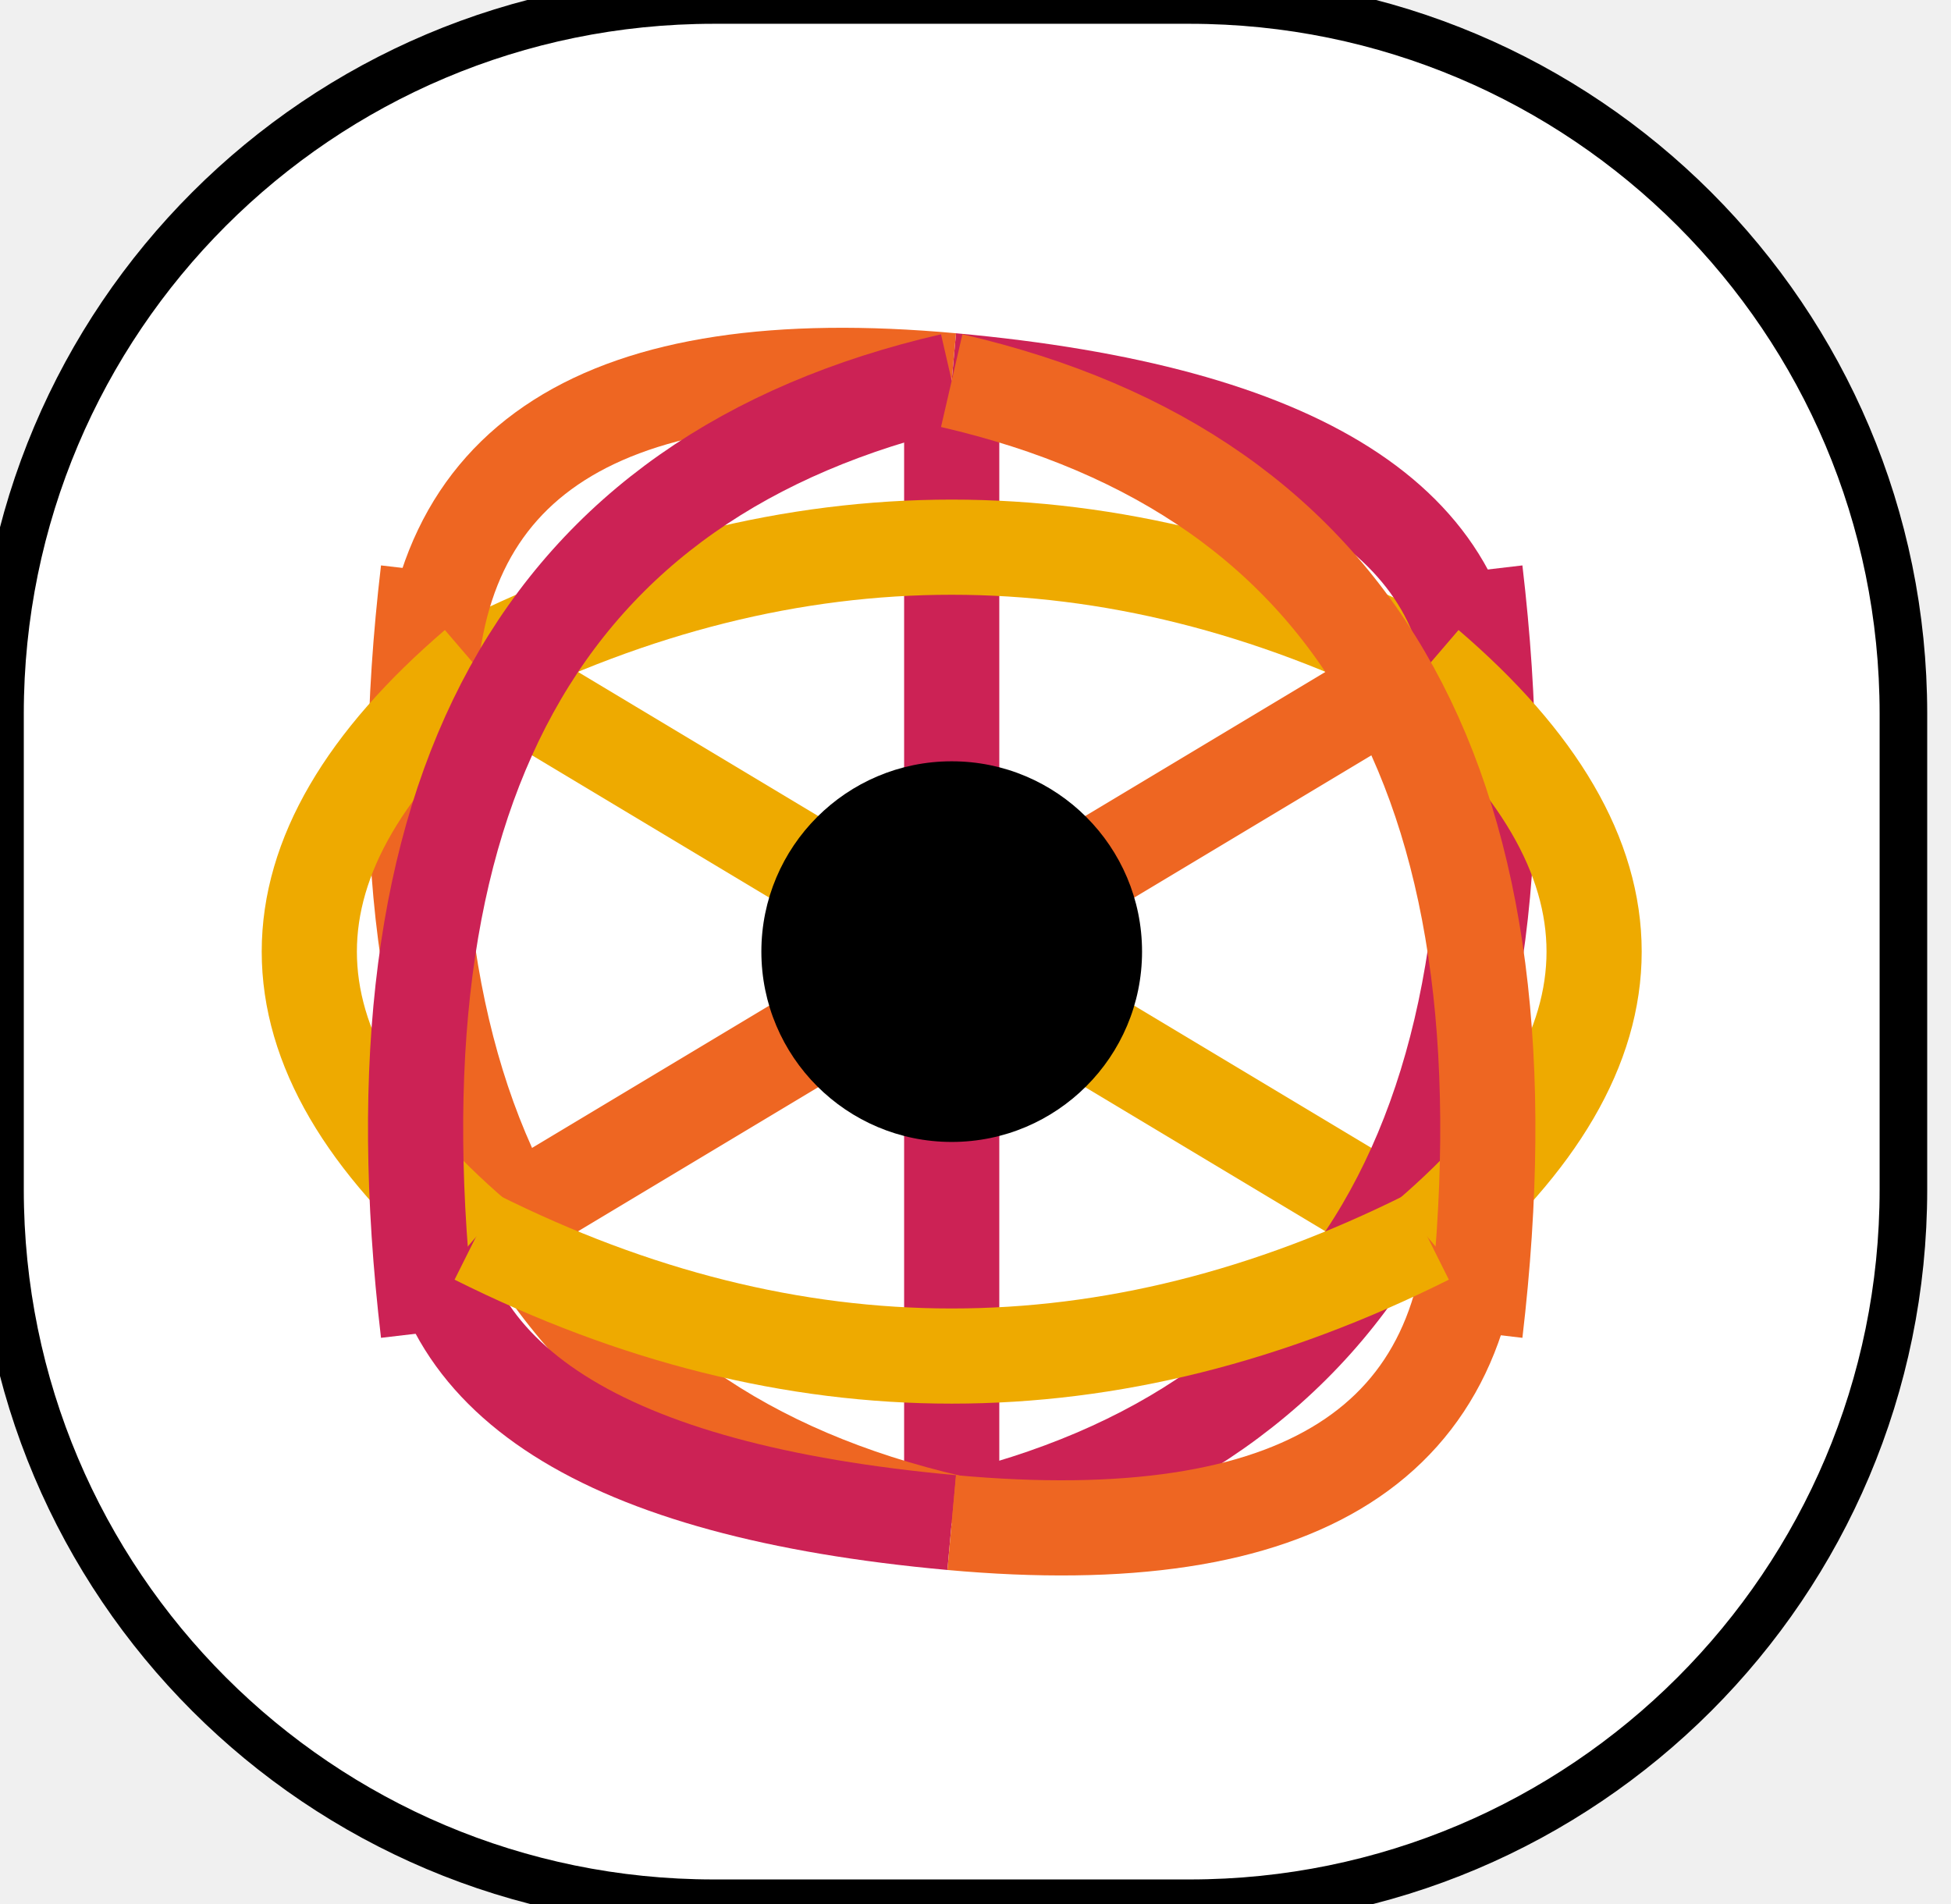
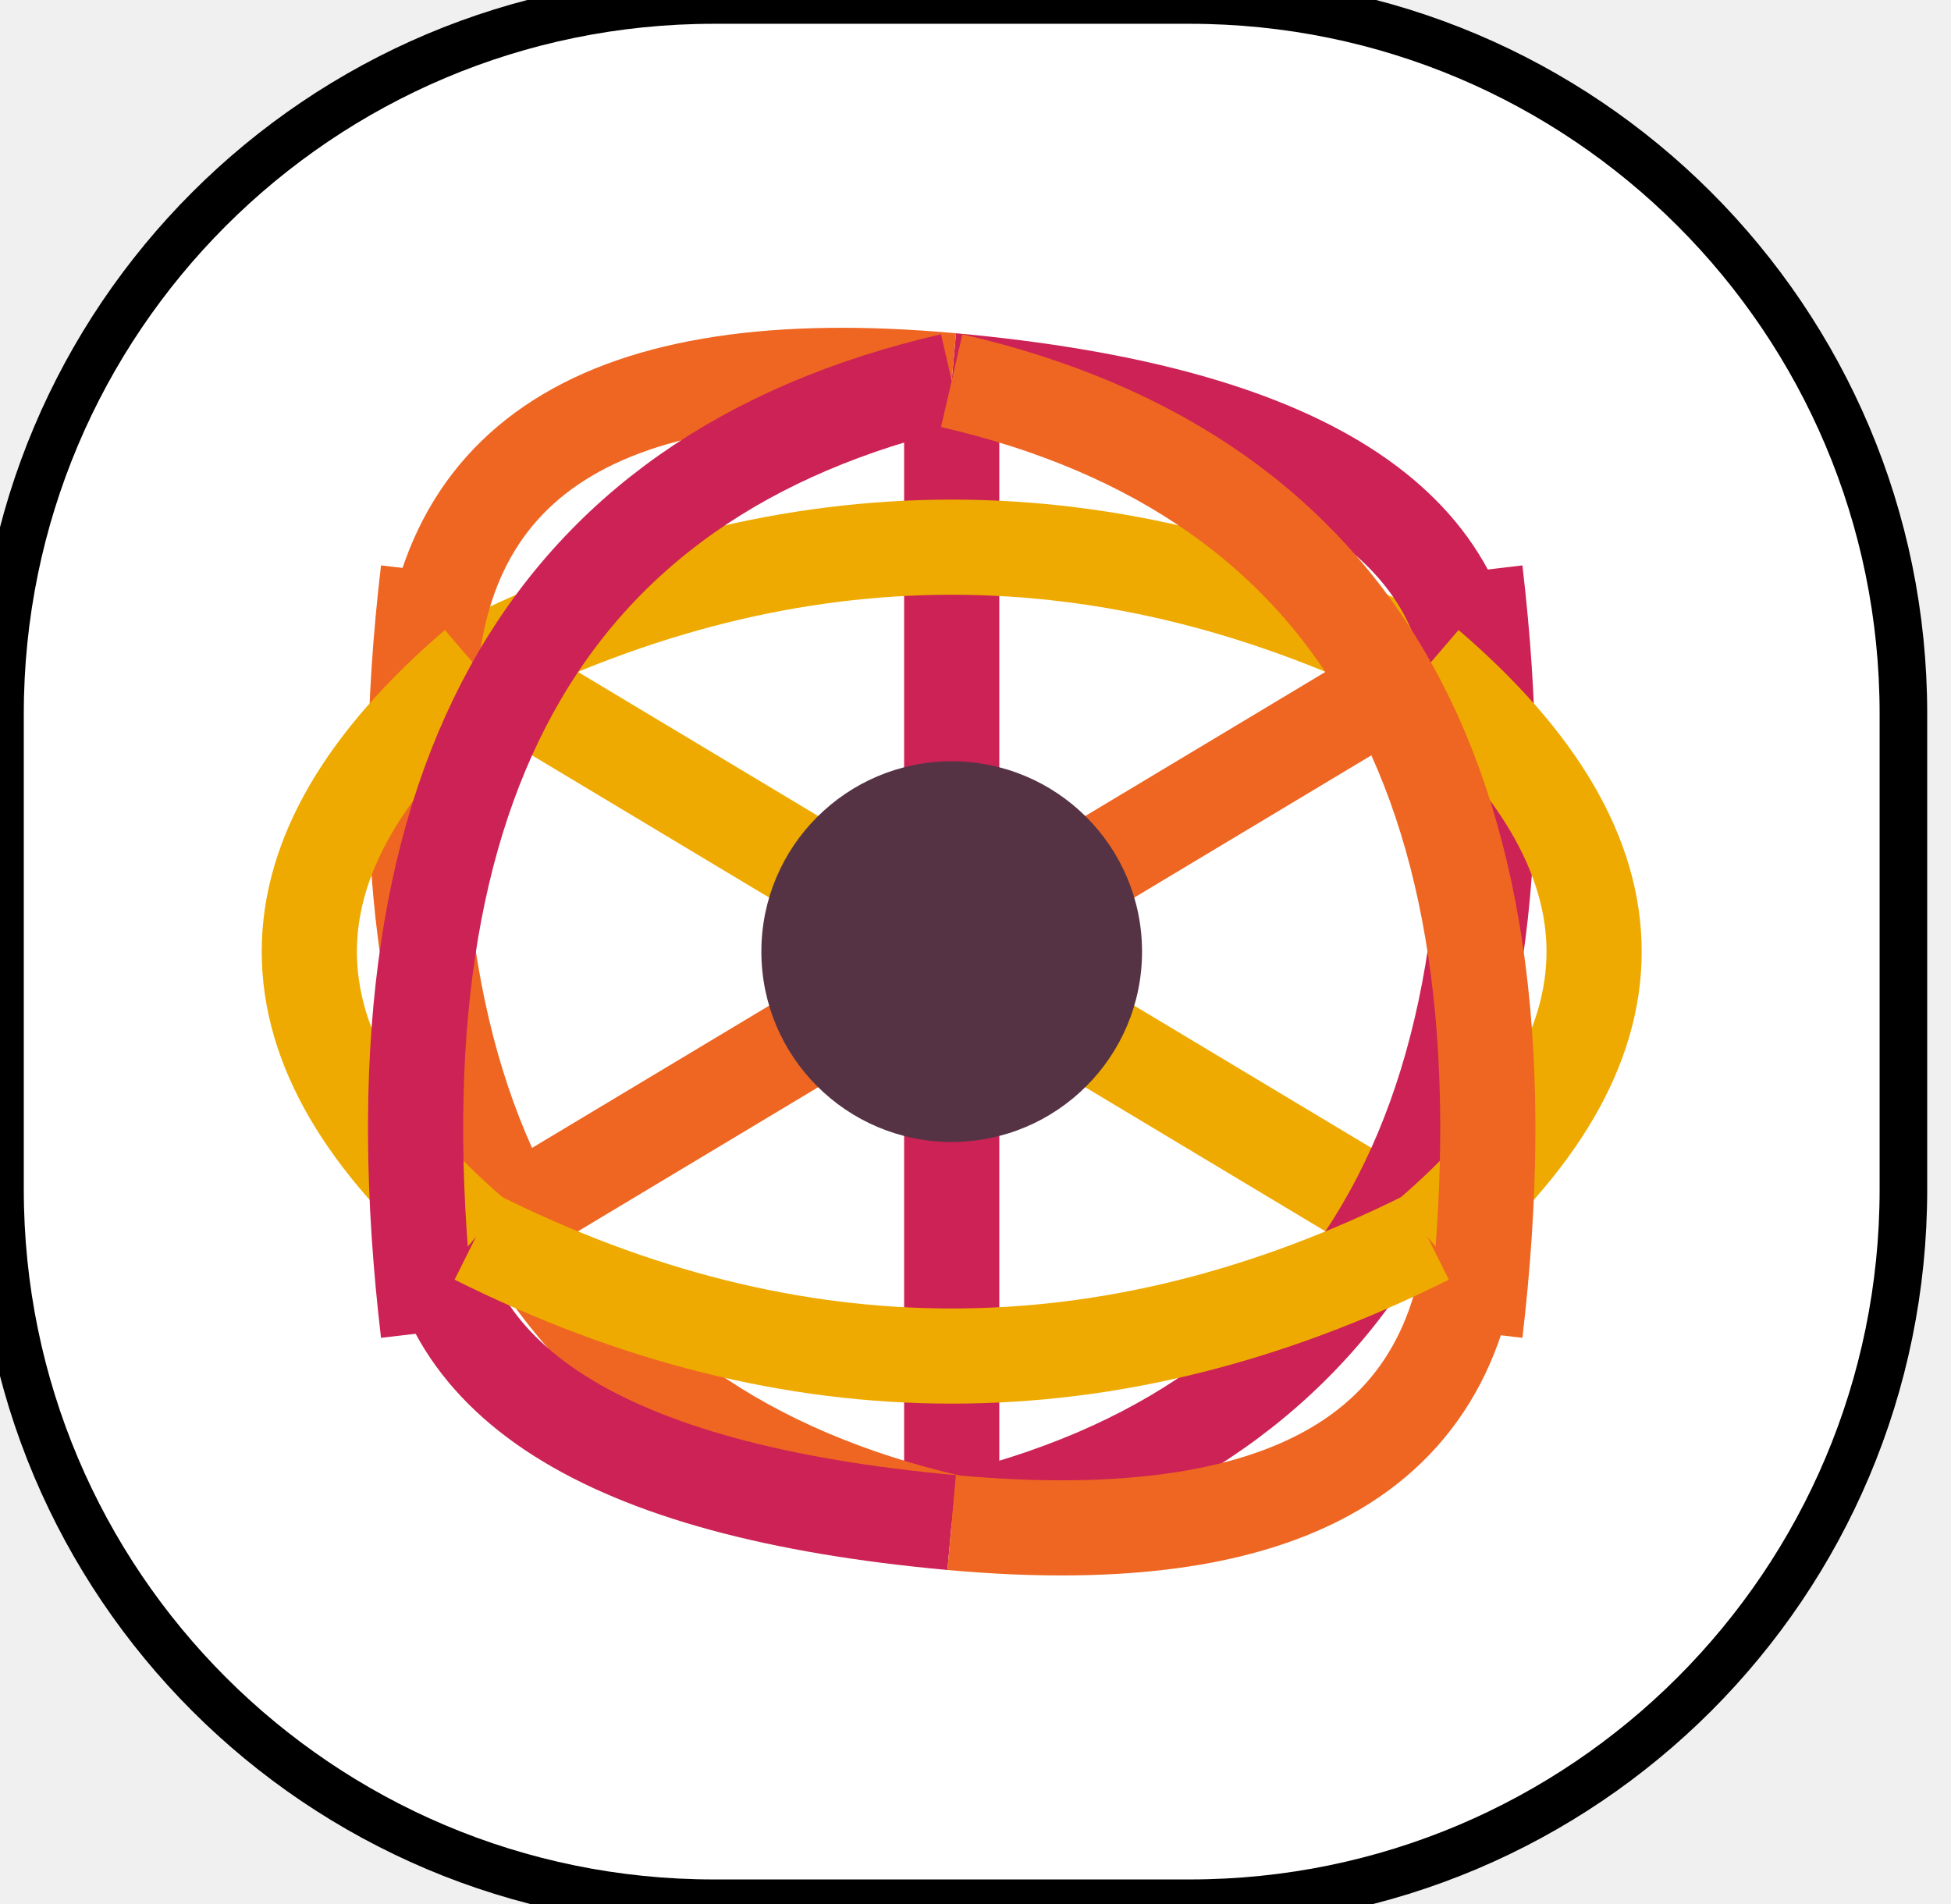
<svg xmlns="http://www.w3.org/2000/svg" width="41" height="40">
  <rect x="0" y="0" rx="15" width="40" height="40" style="fill:white;stroke:black;" />
  <rect id="rotateIconH" x="1.5" y="1.5" rx="15" width="37" height="37" style="fill:white;stroke:white;stroke-width:1;" />
  <line x1="20" y1="32" x2="20" y2="8" style="stroke:#C25;stroke-width:2" />
  <line x1="30" y1="14" x2="10" y2="26" style="stroke:#E62;stroke-width:2" />
  <line x1="10" y1="14" x2="30" y2="26" style="stroke:#EA0;stroke-width:2" />
  <path d="M 20 32 q 13 -3 11 -20" stroke="#C25" stroke-width="2" fill="none" />
  <path d="M 20 32 q -13 -3 -11 -20" stroke="#E62" stroke-width="2" fill="none" />
  <path d="M 10 14 q 10 -5 20 0" stroke="#EA0" stroke-width="2" fill="none" />
  <path d="M 20 8 q 11 1 11 7" stroke="#C25" stroke-width="2" fill="none" />
  <path d="M 20 32 q -11 -1 -11 -7" stroke="#C25" stroke-width="2" fill="none" />
  <path d="M 20 8 q -11 -1 -11 7" stroke="#E62" stroke-width="2" fill="none" />
  <path d="M 20 32 q 11 1 11 -7" stroke="#E62" stroke-width="2" fill="none" />
  <path d="M 10 26 q -7 -6 0 -12" stroke="#EA0" stroke-width="2" fill="none" />
  <path d="M 30 26 q 7 -6 0 -12" stroke="#EA0" stroke-width="2" fill="none" />
  <path d="M 20 8 q -13 3 -11 20" stroke="#C25" stroke-width="2" fill="none" />
  <path d="M 20 8 q 13 3 11 20" stroke="#E62" stroke-width="2" fill="none" />
  <path d="M 10 26 q 10 5 20 0" stroke="#EA0" stroke-width="2" fill="none" />
-   <ellipse cx="20" cy="20" rx="4" ry="4" style="fill:black;" />
+   <ellipse cx="20" cy="20" rx="4" ry="4" style="fill:#534;" />
</svg>
